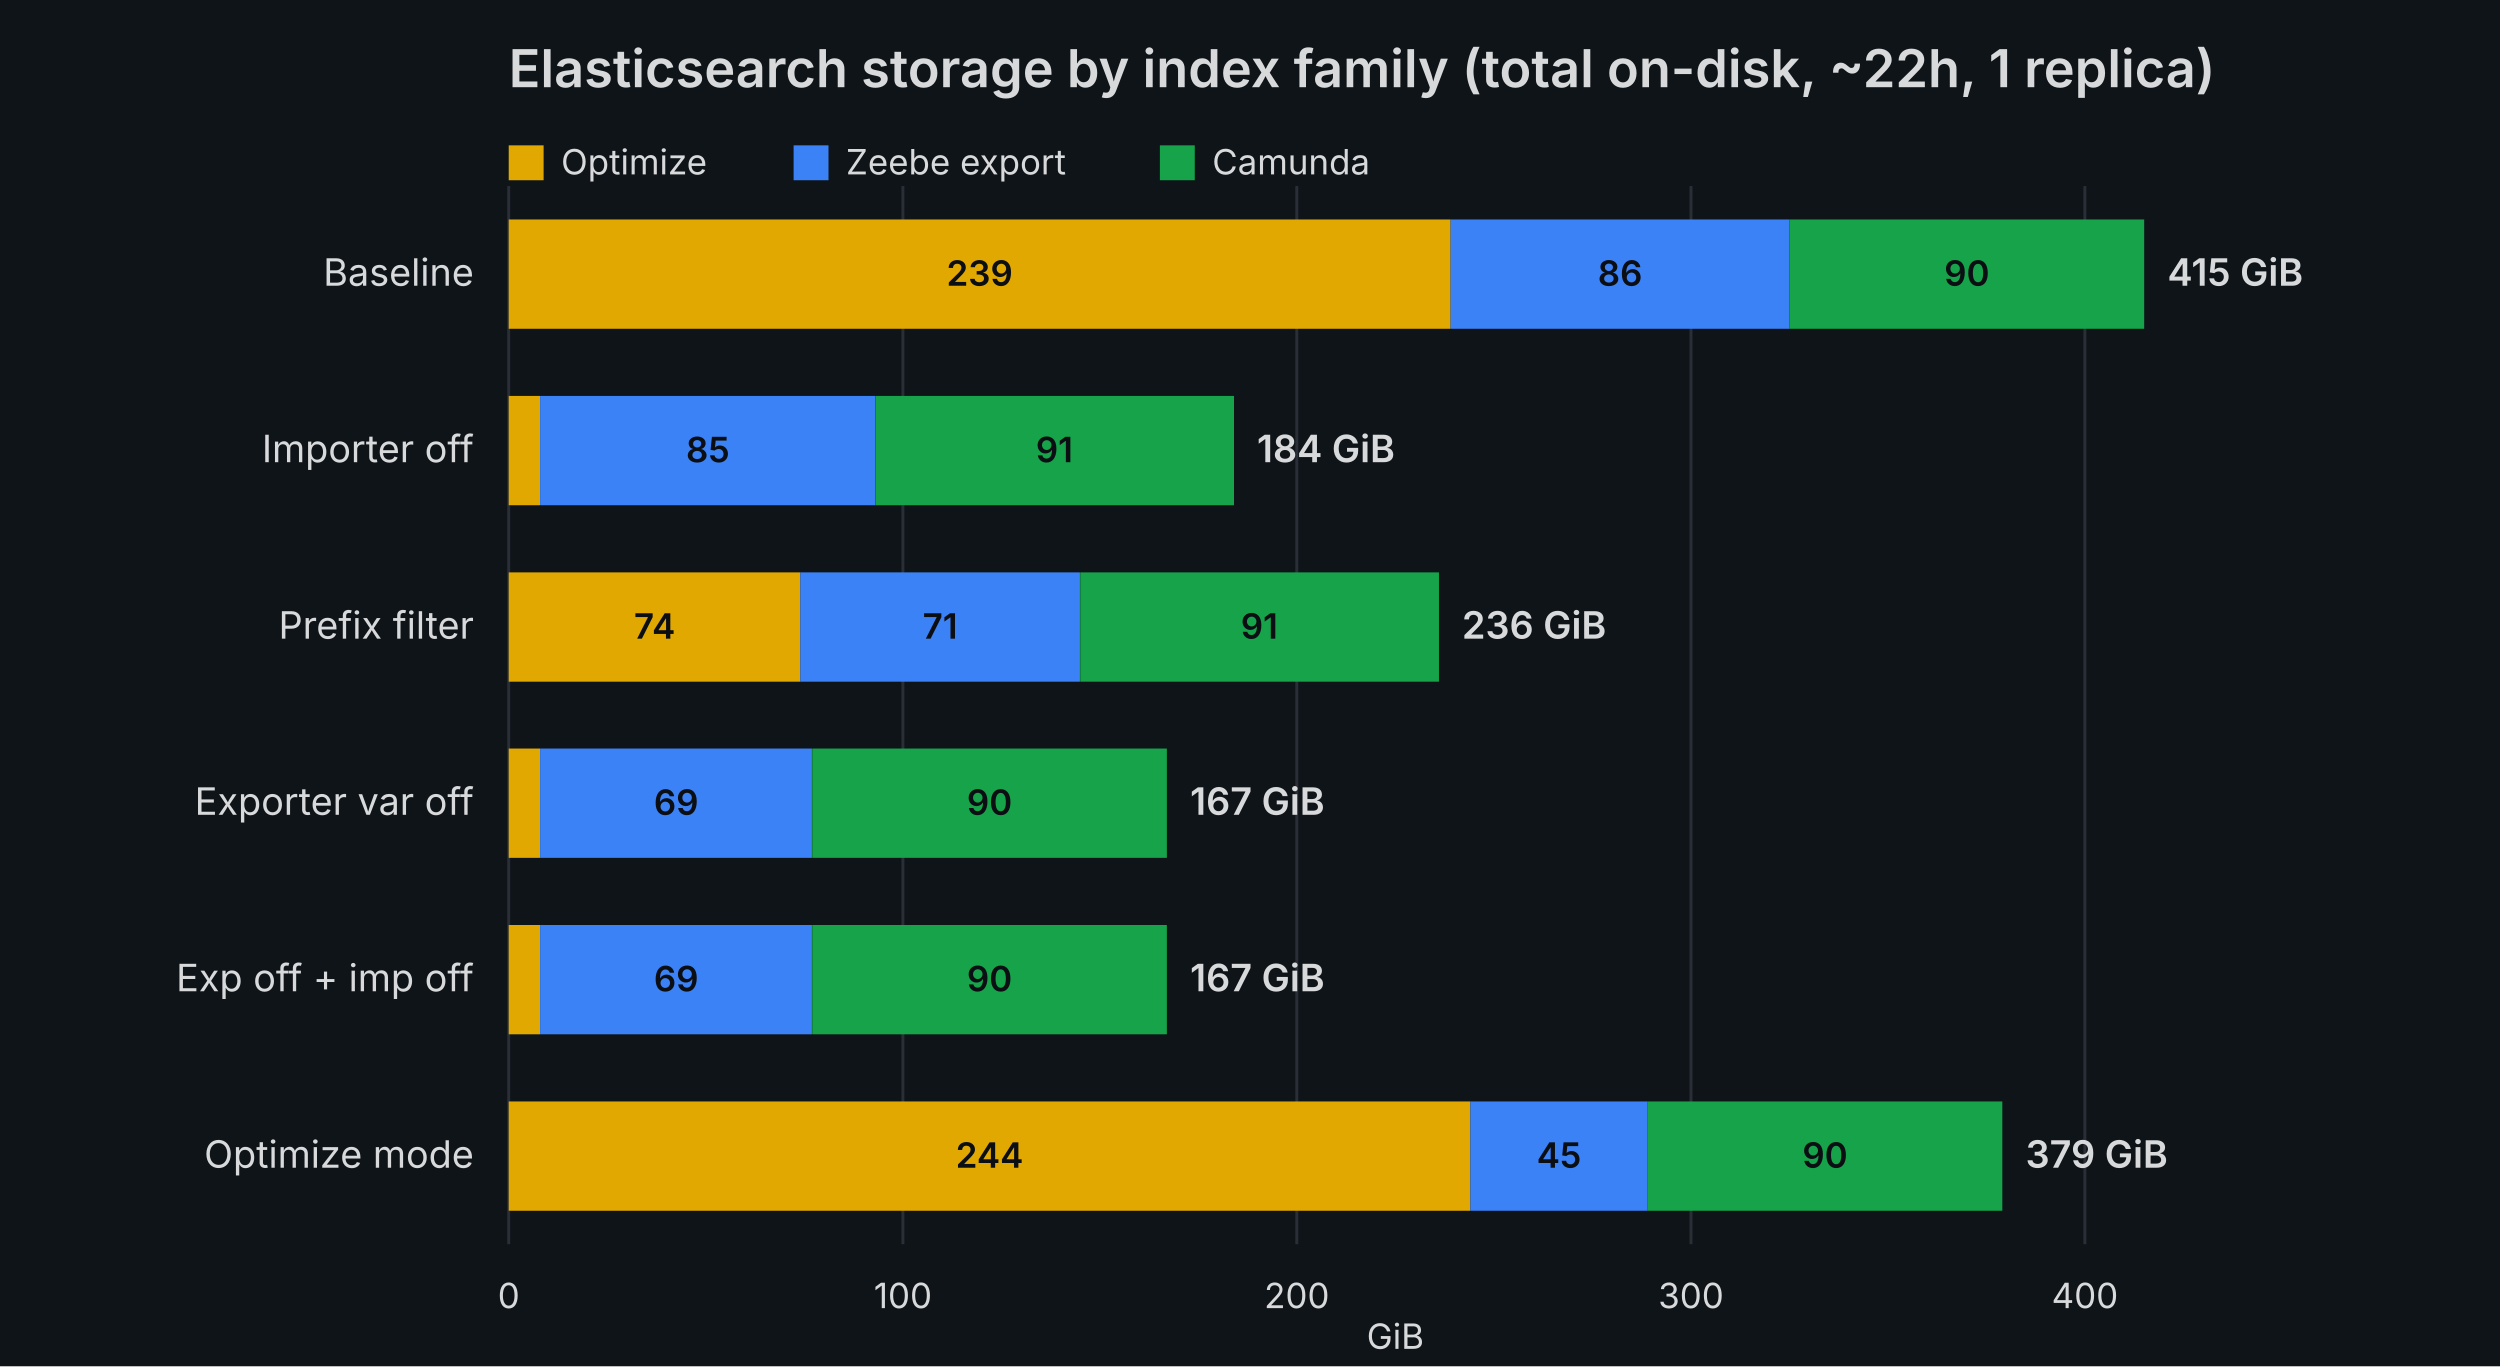
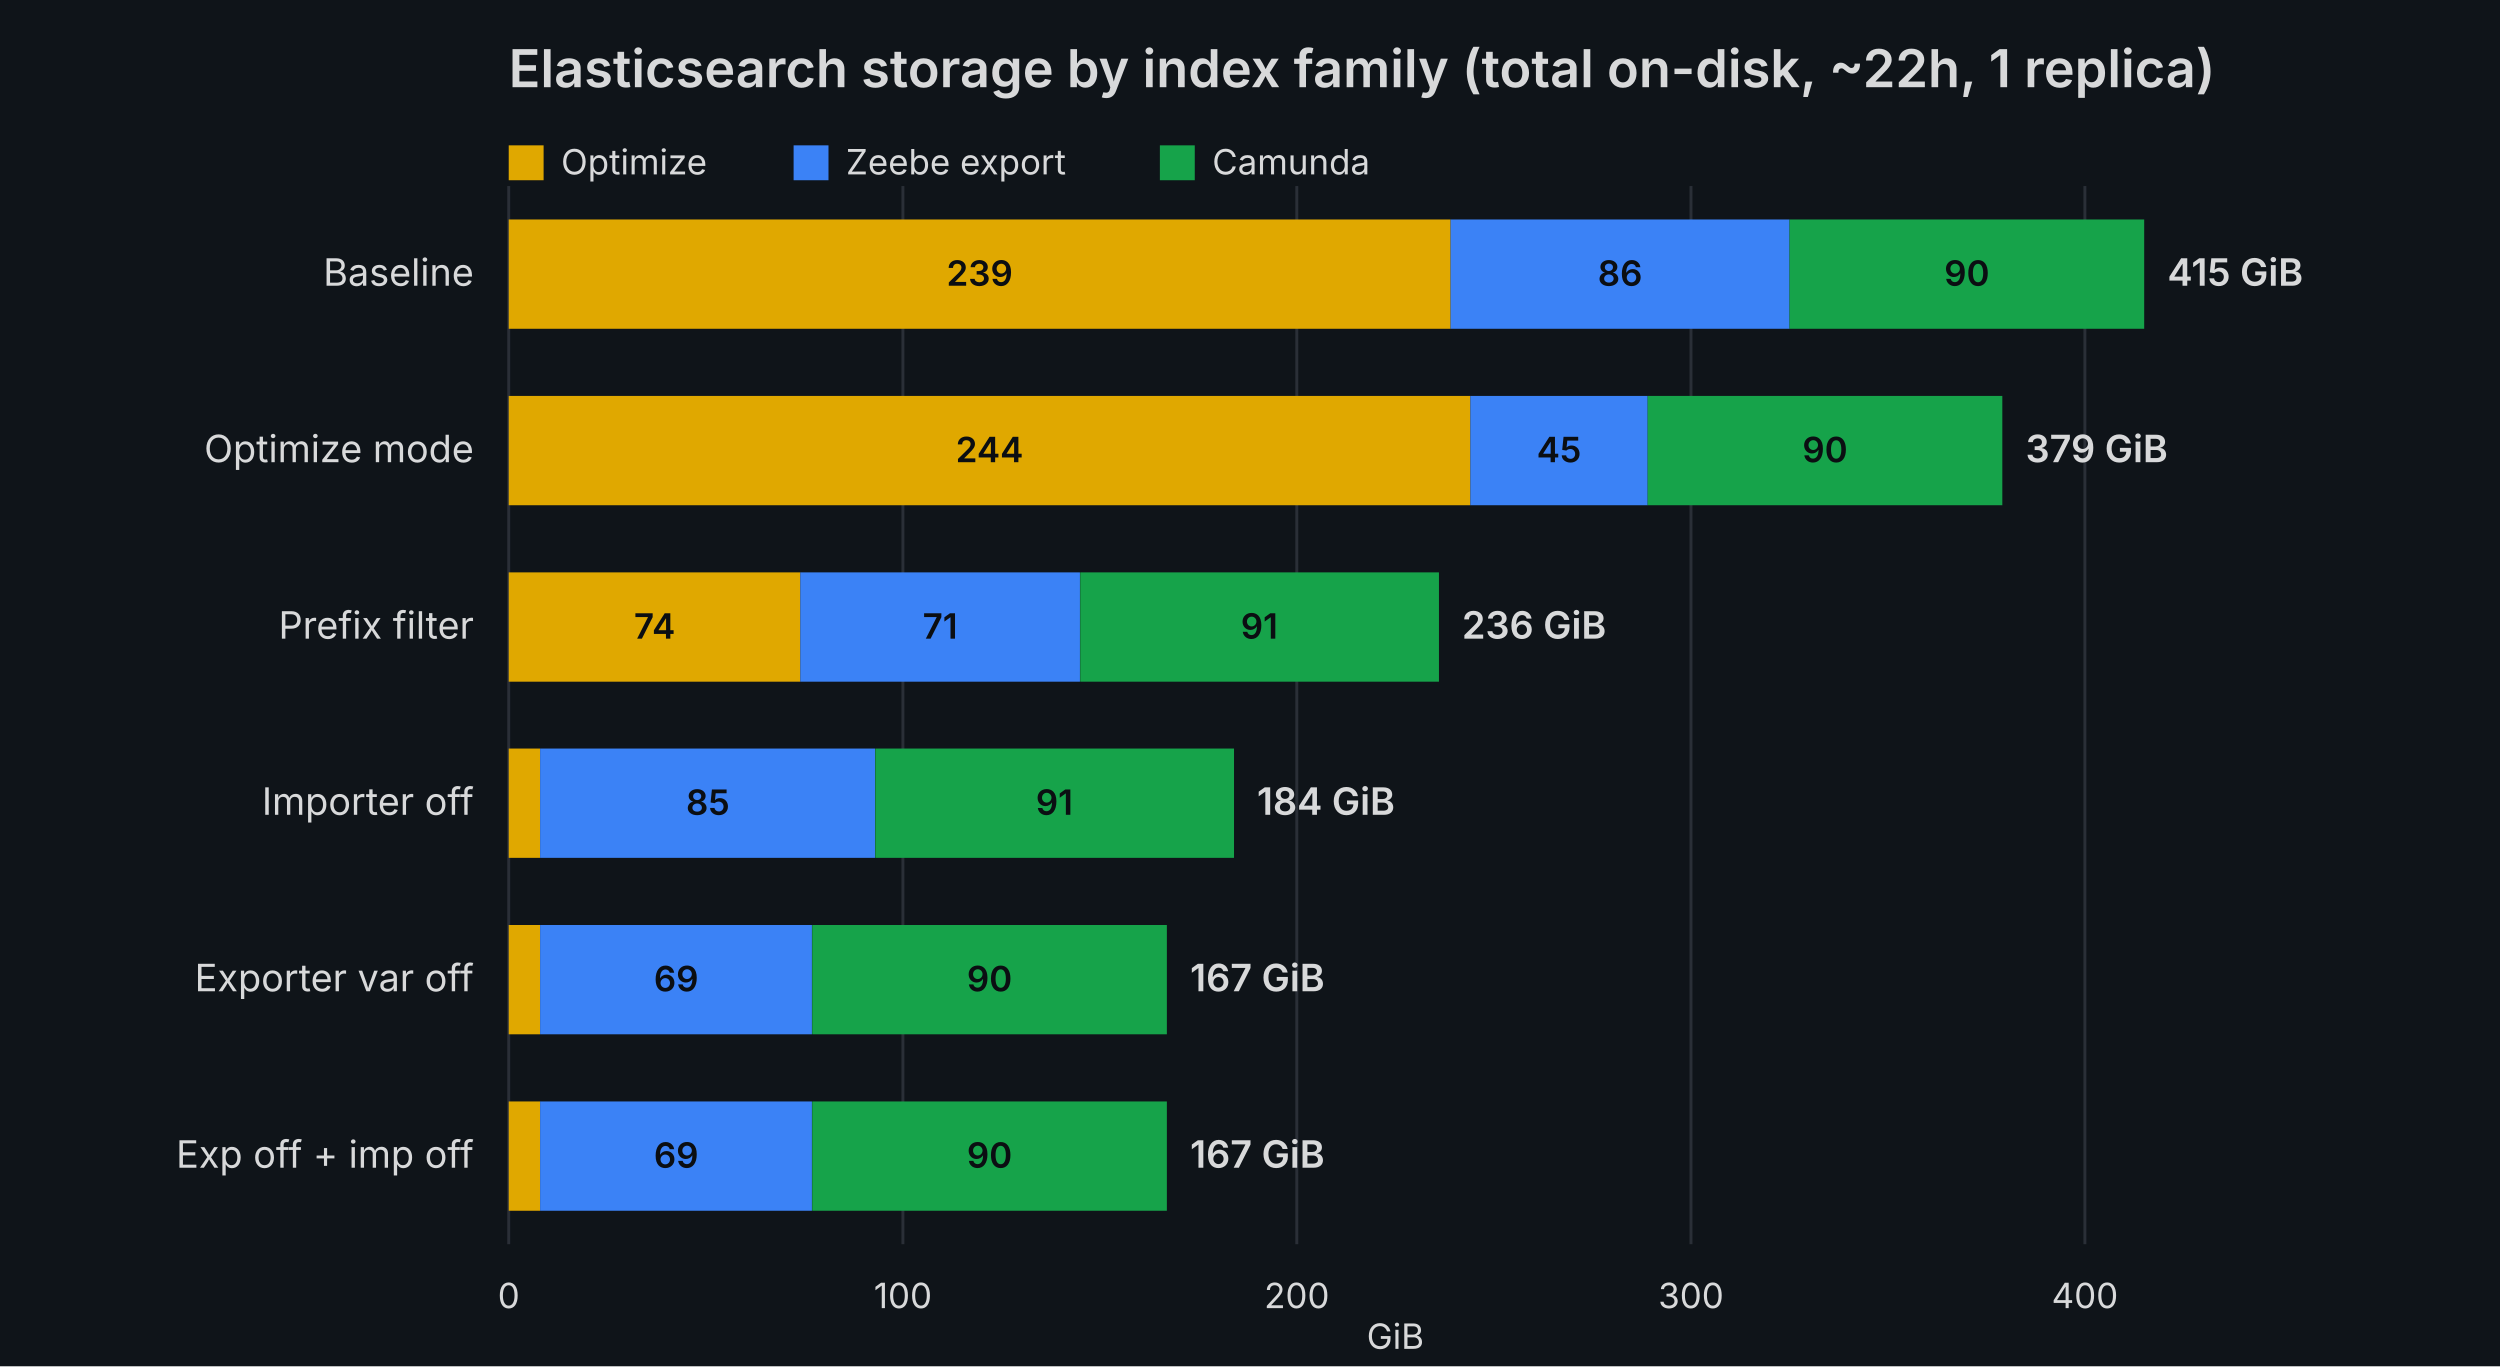
<svg xmlns="http://www.w3.org/2000/svg" width="860" height="470" font-family="Inter,Helvetica,Arial,sans-serif">
  <rect width="860" height="470" fill="#0f1419" />
  <text x="175" y="30" fill="#d8d9da" font-size="18" font-weight="600">Elasticsearch storage by index family (total on-disk, ~22h, 1 replica)</text>
  <line x1="175.0" y1="64" x2="175.0" y2="428" stroke="#2a2f37" stroke-width="1" />
  <text x="175.0" y="450" fill="#d8d9da" font-size="12" text-anchor="middle">0</text>
  <line x1="310.6" y1="64" x2="310.6" y2="428" stroke="#2a2f37" stroke-width="1" />
  <text x="310.6" y="450" fill="#d8d9da" font-size="12" text-anchor="middle">100</text>
  <line x1="446.1" y1="64" x2="446.1" y2="428" stroke="#2a2f37" stroke-width="1" />
  <text x="446.1" y="450" fill="#d8d9da" font-size="12" text-anchor="middle">200</text>
  <line x1="581.7" y1="64" x2="581.7" y2="428" stroke="#2a2f37" stroke-width="1" />
  <text x="581.7" y="450" fill="#d8d9da" font-size="12" text-anchor="middle">300</text>
  <line x1="717.2" y1="64" x2="717.2" y2="428" stroke="#2a2f37" stroke-width="1" />
  <text x="717.2" y="450" fill="#d8d9da" font-size="12" text-anchor="middle">400</text>
  <text x="480.0" y="464" fill="#d8d9da" font-size="12" text-anchor="middle">GiB</text>
  <rect x="175.0" y="75.5" width="324.0" height="37.6" fill="#E0A800" />
  <text x="337.0" y="98.3" fill="#0b0e12" font-size="12" font-weight="600" text-anchor="middle">239</text>
  <rect x="499.0" y="75.5" width="116.6" height="37.6" fill="#3B82F6" />
  <text x="557.3" y="98.3" fill="#0b0e12" font-size="12" font-weight="600" text-anchor="middle">86</text>
  <rect x="615.6" y="75.5" width="122.0" height="37.6" fill="#16A34A" />
  <text x="676.6" y="98.3" fill="#0b0e12" font-size="12" font-weight="600" text-anchor="middle">90</text>
  <text x="745.6" y="98.3" fill="#d8d9da" font-size="13" font-weight="600">415 GiB</text>
  <text x="163" y="98.3" fill="#d8d9da" font-size="13" text-anchor="end">Baseline</text>
-   <rect x="175.0" y="136.2" width="10.8" height="37.6" fill="#E0A800" />
-   <rect x="185.8" y="136.2" width="115.2" height="37.6" fill="#3B82F6" />
-   <text x="243.5" y="159.0" fill="#0b0e12" font-size="12" font-weight="600" text-anchor="middle">85</text>
-   <rect x="301.1" y="136.2" width="123.4" height="37.6" fill="#16A34A" />
-   <text x="362.7" y="159.0" fill="#0b0e12" font-size="12" font-weight="600" text-anchor="middle">91</text>
-   <text x="432.4" y="159.0" fill="#d8d9da" font-size="13" font-weight="600">184 GiB</text>
-   <text x="163" y="159.0" fill="#d8d9da" font-size="13" text-anchor="end">Importer off</text>
+   <rect x="175.0" y="136.2" width="330.8" height="37.6" fill="#E0A800" />
+   <text x="340.4" y="159.0" fill="#0b0e12" font-size="12" font-weight="600" text-anchor="middle">244</text>
+   <rect x="505.8" y="136.2" width="61.0" height="37.6" fill="#3B82F6" />
+   <text x="536.3" y="159.0" fill="#0b0e12" font-size="12" font-weight="600" text-anchor="middle">45</text>
+   <rect x="566.8" y="136.2" width="122.0" height="37.6" fill="#16A34A" />
+   <text x="627.8" y="159.0" fill="#0b0e12" font-size="12" font-weight="600" text-anchor="middle">90</text>
+   <text x="696.8" y="159.0" fill="#d8d9da" font-size="13" font-weight="600">379 GiB</text>
+   <text x="163" y="159.0" fill="#d8d9da" font-size="13" text-anchor="end">Optimize mode</text>
  <rect x="175.0" y="196.9" width="100.3" height="37.6" fill="#E0A800" />
  <text x="225.2" y="219.7" fill="#0b0e12" font-size="12" font-weight="600" text-anchor="middle">74</text>
  <rect x="275.3" y="196.9" width="96.2" height="37.6" fill="#3B82F6" />
  <text x="323.4" y="219.7" fill="#0b0e12" font-size="12" font-weight="600" text-anchor="middle">71</text>
  <rect x="371.6" y="196.9" width="123.4" height="37.6" fill="#16A34A" />
  <text x="433.2" y="219.7" fill="#0b0e12" font-size="12" font-weight="600" text-anchor="middle">91</text>
  <text x="502.9" y="219.7" fill="#d8d9da" font-size="13" font-weight="600">236 GiB</text>
  <text x="163" y="219.7" fill="#d8d9da" font-size="13" text-anchor="end">Prefix filter</text>
  <rect x="175.0" y="257.5" width="10.8" height="37.6" fill="#E0A800" />
-   <rect x="185.8" y="257.5" width="93.5" height="37.6" fill="#3B82F6" />
-   <text x="232.6" y="280.3" fill="#0b0e12" font-size="12" font-weight="600" text-anchor="middle">69</text>
-   <rect x="279.4" y="257.5" width="122.0" height="37.6" fill="#16A34A" />
-   <text x="340.4" y="280.3" fill="#0b0e12" font-size="12" font-weight="600" text-anchor="middle">90</text>
-   <text x="409.4" y="280.3" fill="#d8d9da" font-size="13" font-weight="600">167 GiB</text>
-   <text x="163" y="280.3" fill="#d8d9da" font-size="13" text-anchor="end">Exporter var off</text>
+   <rect x="185.8" y="257.5" width="115.2" height="37.6" fill="#3B82F6" />
+   <text x="243.5" y="280.3" fill="#0b0e12" font-size="12" font-weight="600" text-anchor="middle">85</text>
+   <rect x="301.1" y="257.5" width="123.4" height="37.6" fill="#16A34A" />
+   <text x="362.7" y="280.3" fill="#0b0e12" font-size="12" font-weight="600" text-anchor="middle">91</text>
+   <text x="432.4" y="280.3" fill="#d8d9da" font-size="13" font-weight="600">184 GiB</text>
+   <text x="163" y="280.3" fill="#d8d9da" font-size="13" text-anchor="end">Importer off</text>
  <rect x="175.0" y="318.2" width="10.8" height="37.6" fill="#E0A800" />
  <rect x="185.8" y="318.2" width="93.5" height="37.6" fill="#3B82F6" />
  <text x="232.6" y="341.0" fill="#0b0e12" font-size="12" font-weight="600" text-anchor="middle">69</text>
  <rect x="279.4" y="318.2" width="122.0" height="37.6" fill="#16A34A" />
  <text x="340.4" y="341.0" fill="#0b0e12" font-size="12" font-weight="600" text-anchor="middle">90</text>
  <text x="409.4" y="341.0" fill="#d8d9da" font-size="13" font-weight="600">167 GiB</text>
-   <text x="163" y="341.0" fill="#d8d9da" font-size="13" text-anchor="end">Exp off + imp off</text>
-   <rect x="175.0" y="378.9" width="330.8" height="37.6" fill="#E0A800" />
-   <text x="340.4" y="401.7" fill="#0b0e12" font-size="12" font-weight="600" text-anchor="middle">244</text>
-   <rect x="505.8" y="378.9" width="61.0" height="37.6" fill="#3B82F6" />
-   <text x="536.3" y="401.7" fill="#0b0e12" font-size="12" font-weight="600" text-anchor="middle">45</text>
-   <rect x="566.8" y="378.9" width="122.0" height="37.6" fill="#16A34A" />
-   <text x="627.8" y="401.7" fill="#0b0e12" font-size="12" font-weight="600" text-anchor="middle">90</text>
-   <text x="696.8" y="401.7" fill="#d8d9da" font-size="13" font-weight="600">379 GiB</text>
-   <text x="163" y="401.7" fill="#d8d9da" font-size="13" text-anchor="end">Optimize mode</text>
+   <text x="163" y="341.0" fill="#d8d9da" font-size="13" text-anchor="end">Exporter var off</text>
+   <rect x="175.0" y="378.9" width="10.8" height="37.6" fill="#E0A800" />
+   <rect x="185.8" y="378.9" width="93.5" height="37.6" fill="#3B82F6" />
+   <text x="232.6" y="401.7" fill="#0b0e12" font-size="12" font-weight="600" text-anchor="middle">69</text>
+   <rect x="279.4" y="378.9" width="122.0" height="37.6" fill="#16A34A" />
+   <text x="340.4" y="401.7" fill="#0b0e12" font-size="12" font-weight="600" text-anchor="middle">90</text>
+   <text x="409.4" y="401.7" fill="#d8d9da" font-size="13" font-weight="600">167 GiB</text>
+   <text x="163" y="401.7" fill="#d8d9da" font-size="13" text-anchor="end">Exp off + imp off</text>
  <rect x="175" y="50" width="12" height="12" fill="#E0A800" />
  <text x="193" y="60" fill="#d8d9da" font-size="12">Optimize</text>
  <rect x="273" y="50" width="12" height="12" fill="#3B82F6" />
  <text x="291" y="60" fill="#d8d9da" font-size="12">Zeebe export</text>
  <rect x="399" y="50" width="12" height="12" fill="#16A34A" />
  <text x="417" y="60" fill="#d8d9da" font-size="12">Camunda</text>
</svg>
